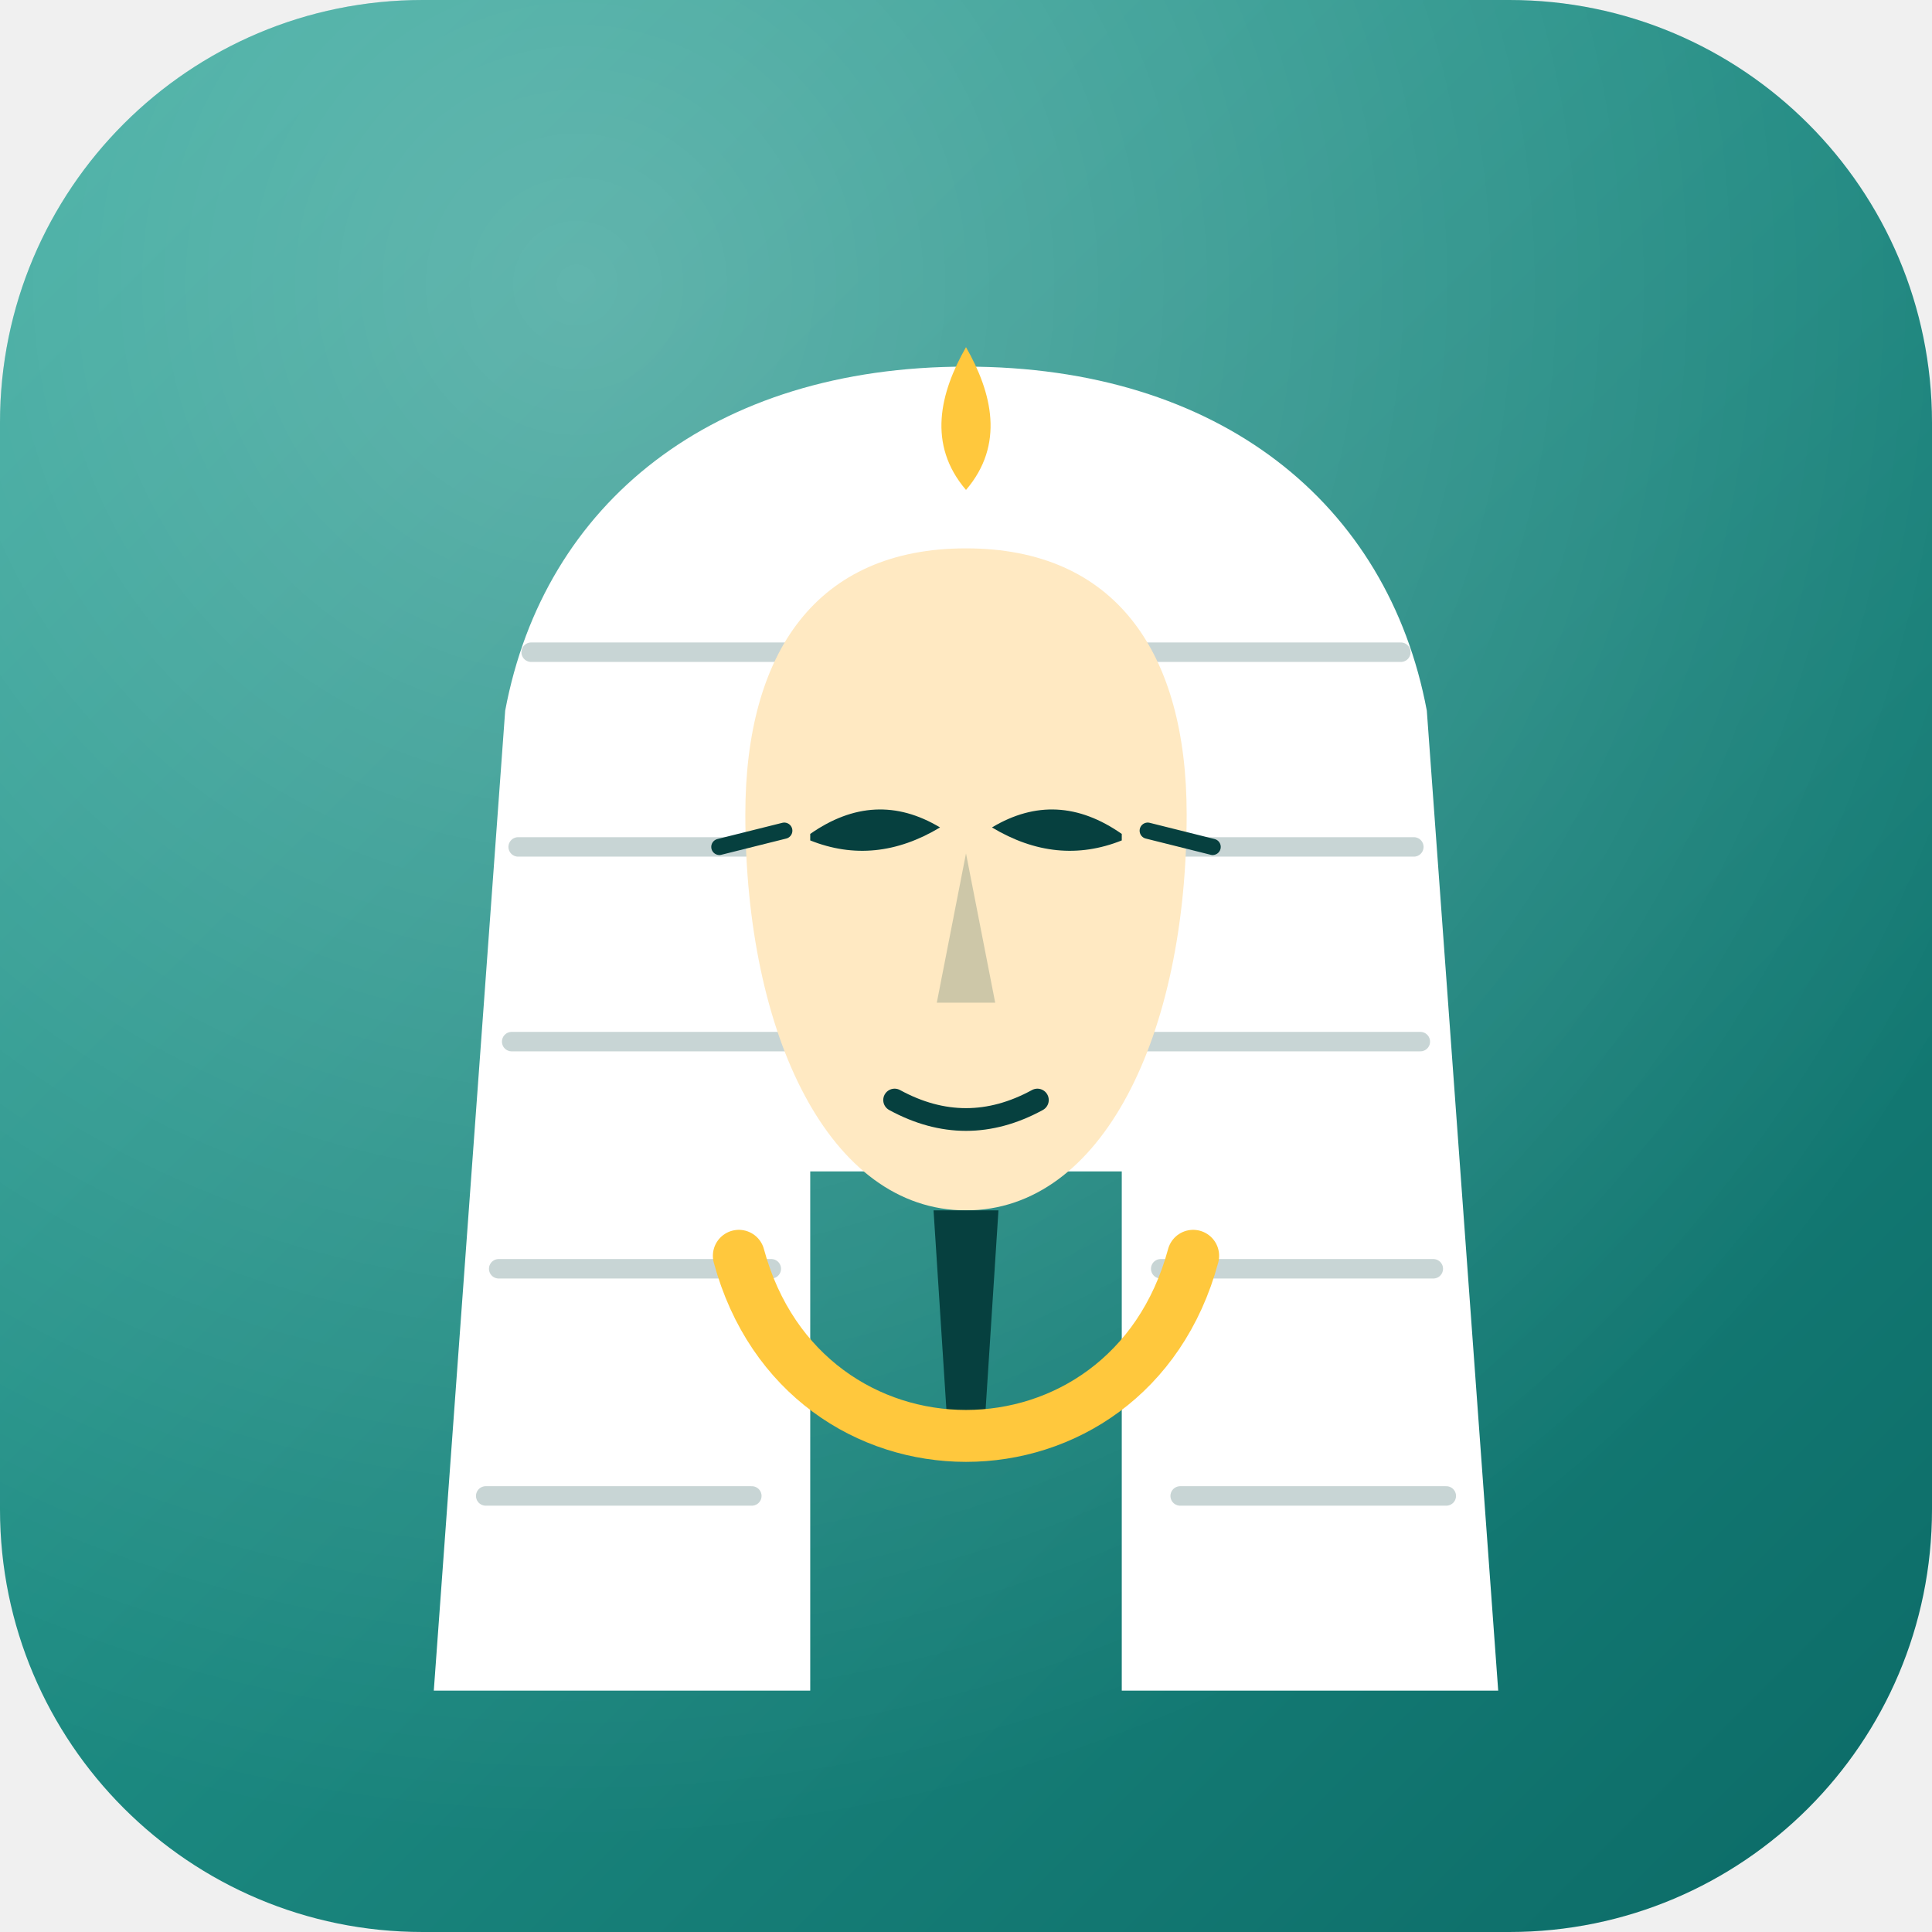
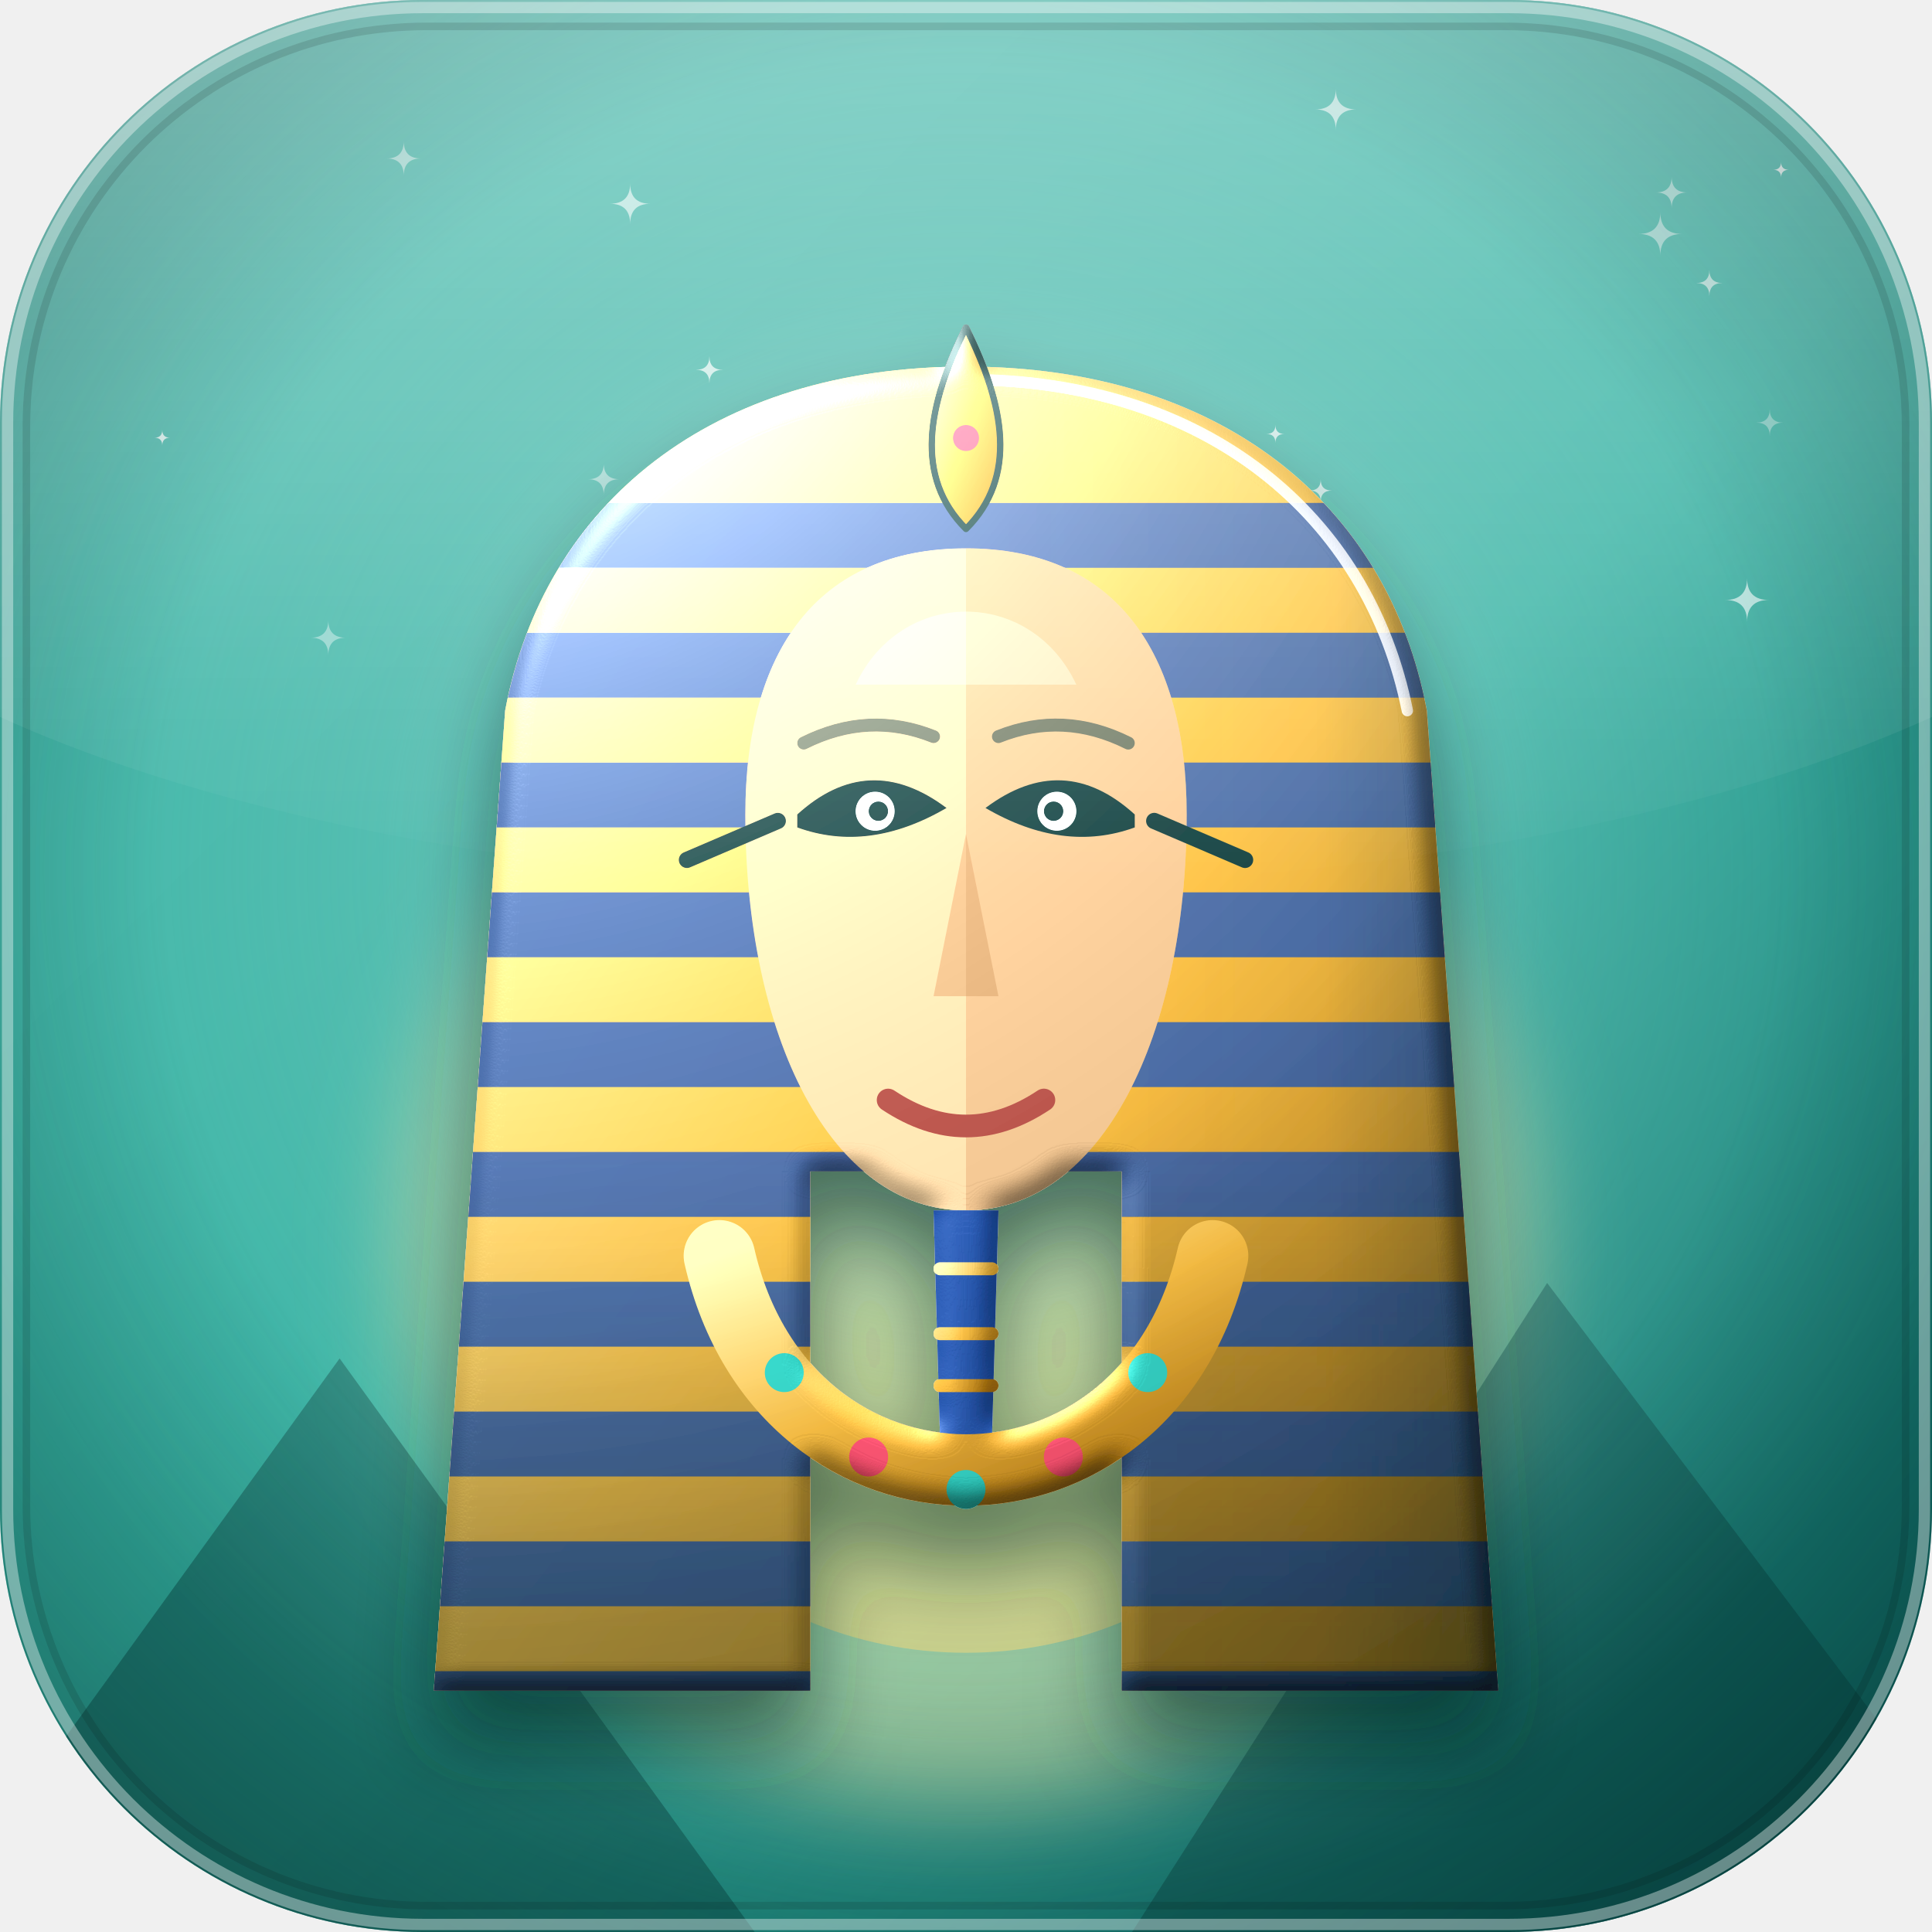
<svg xmlns="http://www.w3.org/2000/svg" viewBox="0 0 512 512" width="512" height="512" role="img" aria-label="Sphinxpoint">
  <defs>
    <linearGradient id="bg" x1="0" y1="0" x2="1" y2="1">
-       <stop offset="0" stop-color="#2BA598" />
-       <stop offset="1" stop-color="#0B6A66" />
+       <stop offset="0" stop-color="#48B9AB" />
+       <stop offset=".55" stop-color="#2FB0A0" />
+       <stop offset="1" stop-color="#0A5D5A" />
    </linearGradient>
-     <radialGradient id="hl" cx=".3" cy=".15" r=".8">
-       <stop offset="0" stop-color="#fff" stop-opacity=".28" />
+     <radialGradient id="aura" cx=".5" cy="0.45" r=".55">
+       <stop offset="0" stop-color="#A1DBD4" stop-opacity=".95" />
+       <stop offset=".55" stop-color="#A1DBD4" stop-opacity=".25" />
+       <stop offset="1" stop-color="#A1DBD4" stop-opacity="0" />
+     </radialGradient>
+     <radialGradient id="vig" cx=".5" cy=".45" r=".75">
+       <stop offset=".55" stop-color="#042A28" stop-opacity="0" />
+       <stop offset="1" stop-color="#042A28" stop-opacity=".6" />
+     </radialGradient>
+     <linearGradient id="fw" gradientUnits="userSpaceOnUse" x1="150" y1="60" x2="360" y2="470">
+       <stop offset="0" stop-color="#FFFFFF" />
+       <stop offset=".5" stop-color="#E2F4F2" />
+       <stop offset="1" stop-color="#ACDFD9" />
+     </linearGradient>
+     <linearGradient id="shH" gradientUnits="userSpaceOnUse" x1="256" y1="0" x2="440" y2="0">
+       <stop offset="0" stop-color="#042A28" stop-opacity="0" />
+       <stop offset=".6" stop-color="#042A28" stop-opacity=".05" />
+       <stop offset="1" stop-color="#042A28" stop-opacity=".38" />
+     </linearGradient>
+     <linearGradient id="shV" gradientUnits="userSpaceOnUse" x1="0" y1="80" x2="0" y2="450">
+       <stop offset="0" stop-color="#042A28" stop-opacity="0" />
+       <stop offset=".6" stop-color="#042A28" stop-opacity="0" />
+       <stop offset="1" stop-color="#042A28" stop-opacity=".3" />
+     </linearGradient>
+     <linearGradient id="gold" x1="0" y1="0" x2="1" y2="1">
+       <stop offset="0" stop-color="#FFF1B0" />
+       <stop offset=".5" stop-color="#F5B93A" />
+       <stop offset="1" stop-color="#B8790A" />
+     </linearGradient>
+     <radialGradient id="eyeG" cx=".4" cy=".35" r=".8">
+       <stop offset="0" stop-color="#FFFBD6" />
+       <stop offset=".35" stop-color="#FFD84A" />
+       <stop offset=".8" stop-color="#FF9A1F" />
+       <stop offset="1" stop-color="#D9560B" />
+     </radialGradient>
+     <linearGradient id="fl" x1="0" y1="1" x2="0" y2="0">
+       <stop offset="0" stop-color="#FFD84A" />
+       <stop offset=".5" stop-color="#FF7A1F" />
+       <stop offset="1" stop-color="#E02F1B" stop-opacity="0" />
+     </linearGradient>
+     <linearGradient id="gloss" x1="0" y1="0" x2="0" y2="1">
+       <stop offset="0" stop-color="#fff" stop-opacity=".34" />
      <stop offset="1" stop-color="#fff" stop-opacity="0" />
-     </radialGradient>
+     </linearGradient>
+     <pattern id="tex" width="4" height="4" patternUnits="userSpaceOnUse" />
+     <filter id="glow" x="-80%" y="-80%" width="260%" height="260%">
+       <feGaussianBlur stdDeviation="6" />
+     </filter>
+     <filter id="blur4" x="-50%" y="-50%" width="200%" height="200%">
+       <feGaussianBlur stdDeviation="4" />
+     </filter>
+     <filter id="blur12" x="-50%" y="-50%" width="200%" height="200%">
+       <feGaussianBlur stdDeviation="12" />
+     </filter>
+     <filter id="sh" x="-20%" y="-20%" width="140%" height="150%">
+       <feDropShadow dx="0" dy="14" stdDeviation="11" flood-color="#042A28" flood-opacity=".6" />
+     </filter>
+     <filter id="bv" x="-5%" y="-5%" width="110%" height="110%" color-interpolation-filters="sRGB">
+       <feGaussianBlur in="SourceAlpha" stdDeviation="3.2" result="b" />
+       <feDiffuseLighting in="b" surfaceScale="6" diffuseConstant="1.5" lighting-color="#fff" result="dl">
+         <fePointLight x="110" y="20" z="300" />
+       </feDiffuseLighting>
+       <feComposite in="dl" in2="SourceAlpha" operator="in" result="dl2" />
+       <feBlend in="SourceGraphic" in2="dl2" mode="multiply" result="lit" />
+       <feSpecularLighting in="b" surfaceScale="6" specularConstant=".75" specularExponent="26" lighting-color="#fff" result="sp">
+         <fePointLight x="110" y="20" z="300" />
+       </feSpecularLighting>
+       <feComposite in="sp" in2="SourceAlpha" operator="in" result="sp2" />
+       <feComposite in="sp2" in2="lit" operator="arithmetic" k1="0" k2="1" k3="1" k4="0" />
+     </filter>
    <clipPath id="c">
      <rect width="512" height="512" rx="112" />
    </clipPath>
  </defs>
  <g clip-path="url(#c)">
    <rect width="512" height="512" fill="url(#bg)" />
-     <rect width="512" height="512" fill="url(#hl)" />
-     <g transform="translate(256 264) scale(0.86) translate(-256 -256)" stroke-linejoin="round" stroke-linecap="round">
-       <path d="M256 62 C334 62 386 104 398 168 L420 470 L304 470 L304 310 L208 310 L208 470 L92 470 L114 168 C126 104 178 62 256 62Z" fill="#FFFFFF" />
-       <g stroke="#06403F" stroke-width="6" opacity=".22">
-         <path d="M122 150 H390 M118 210 H394 M116 270 H396 M112 340 H196 M316 340 H400 M108 410 H190 M322 410 H404" />
+     <circle cx="256" cy="330" r="150" fill="#FFE9A0" opacity=".5" filter="url(#blur12)" />
+     <circle cx="256" cy="330" r="108" fill="#FFD66B" opacity=".55" />
+     <path d="M-20 512 L90 360 L200 512Z M300 512 L410 340 L540 512Z" fill="#06403F" opacity=".45" />
+     <path d="M472 42.9 Q472 45 474.1 45 Q472 45 472 47.1 Q472 45 469.9 45 Q472 45 472 42.9Z" fill="#fff" opacity="0.9" />
+     <path d="M107 37.4 Q107 42 111.6 42 Q107 42 107 46.6 Q107 42 102.4 42 Q107 42 107 37.4Z" fill="#fff" opacity="0.54" />
+     <path d="M440 56.2 Q440 62 445.8 62 Q440 62 440 67.8 Q440 62 434.2 62 Q440 62 440 56.2Z" fill="#fff" opacity="0.53" />
+     <path d="M304 183.3 Q304 188 308.7 188 Q304 188 304 192.7 Q304 188 299.3 188 Q304 188 304 183.3Z" fill="#fff" opacity="0.86" />
+     <path d="M354 23.5 Q354 29 359.5 29 Q354 29 354 34.5 Q354 29 348.5 29 Q354 29 354 23.5Z" fill="#fff" opacity="0.67" />
+     <path d="M167 48.6 Q167 54 172.4 54 Q167 54 167 59.4 Q167 54 161.6 54 Q167 54 167 48.6Z" fill="#fff" opacity="0.67" />
+     <path d="M463 153.2 Q463 159 468.8 159 Q463 159 463 164.8 Q463 159 457.2 159 Q463 159 463 153.2Z" fill="#fff" opacity="0.66" />
+     <path d="M350 127.0 Q350 130 353.0 130 Q350 130 350 133.0 Q350 130 347.0 130 Q350 130 350 127.0Z" fill="#fff" opacity="0.88" />
+     <path d="M167 155.2 Q167 161 172.8 161 Q167 161 167 166.8 Q167 161 161.2 161 Q167 161 167 155.2Z" fill="#fff" opacity="0.71" />
+     <path d="M87 164.3 Q87 169 91.7 169 Q87 169 87 173.7 Q87 169 82.3 169 Q87 169 87 164.3Z" fill="#fff" opacity="0.45" />
+     <path d="M43 113.9 Q43 116 45.1 116 Q43 116 43 118.1 Q43 116 40.9 116 Q43 116 43 113.9Z" fill="#fff" opacity="0.86" />
+     <path d="M259 109.4 Q259 113 262.6 113 Q259 113 259 116.6 Q259 113 255.4 113 Q259 113 259 109.4Z" fill="#fff" opacity="0.71" />
+     <path d="M453 71.5 Q453 75 456.5 75 Q453 75 453 78.5 Q453 75 449.5 75 Q453 75 453 71.5Z" fill="#fff" opacity="0.67" />
+     <path d="M160 122.8 Q160 127 164.2 127 Q160 127 160 131.2 Q160 127 155.8 127 Q160 127 160 122.8Z" fill="#fff" opacity="0.59" />
+     <path d="M338 112.6 Q338 115 340.4 115 Q338 115 338 117.4 Q338 115 335.6 115 Q338 115 338 112.6Z" fill="#fff" opacity="0.9" />
+     <path d="M188 94.4 Q188 98 191.6 98 Q188 98 188 101.6 Q188 98 184.4 98 Q188 98 188 94.4Z" fill="#fff" opacity="0.86" />
+     <path d="M469 108.4 Q469 112 472.6 112 Q469 112 469 115.6 Q469 112 465.4 112 Q469 112 469 108.4Z" fill="#fff" opacity="0.4" />
+     <path d="M443 46.8 Q443 51 447.2 51 Q443 51 443 55.2 Q443 51 438.8 51 Q443 51 443 46.8Z" fill="#fff" opacity="0.54" />
+     <rect width="512" height="512" fill="url(#aura)" />
+     <rect width="512" height="512" fill="url(#vig)" />
+     <g filter="url(#sh)">
+       <g filter="url(#bv)">
+         <g transform="translate(256 264) scale(0.86) translate(-256 -256)" stroke-linejoin="round" stroke-linecap="round">
+           <clipPath id="nm">
+             <path d="M256 62 C334 62 386 104 398 168 L420 470 L304 470 L304 310 L208 310 L208 470 L92 470 L114 168 C126 104 178 62 256 62Z" />
+           </clipPath>
+           <path d="M256 62 C334 62 386 104 398 168 L420 470 L304 470 L304 310 L208 310 L208 470 L92 470 L114 168 C126 104 178 62 256 62Z" fill="url(#gold)" />
+           <g clip-path="url(#nm)">
+             <rect x="80" y="104" width="352" height="20" fill="#1E4FA8" opacity=".85" />
+             <rect x="80" y="144" width="352" height="20" fill="#1E4FA8" opacity=".85" />
+             <rect x="80" y="184" width="352" height="20" fill="#1E4FA8" opacity=".85" />
+             <rect x="80" y="224" width="352" height="20" fill="#1E4FA8" opacity=".85" />
+             <rect x="80" y="264" width="352" height="20" fill="#1E4FA8" opacity=".85" />
+             <rect x="80" y="304" width="352" height="20" fill="#1E4FA8" opacity=".85" />
+             <rect x="80" y="344" width="352" height="20" fill="#1E4FA8" opacity=".85" />
+             <rect x="80" y="384" width="352" height="20" fill="#1E4FA8" opacity=".85" />
+             <rect x="80" y="424" width="352" height="20" fill="#1E4FA8" opacity=".85" />
+             <rect x="80" y="464" width="352" height="20" fill="#1E4FA8" opacity=".85" />
+           </g>
+           <path d="M256 62 C334 62 386 104 398 168 L420 470 L304 470 L304 310 L208 310 L208 470 L92 470 L114 168 C126 104 178 62 256 62Z" fill="url(#shH)" />
+           <path d="M256 62 C334 62 386 104 398 168 L420 470 L304 470 L304 310 L208 310 L208 470 L92 470 L114 168 C126 104 178 62 256 62Z" fill="url(#shV)" />
+           <path d="M256 66 C330 66 380 108 392 168" fill="none" stroke="#fff" stroke-opacity="0.8" stroke-width="3.5" />
+           <path d="M256 118 C302 118 324 150 324 200 C324 268 298 322 256 322 C214 322 188 268 188 200 C188 150 210 118 256 118Z" fill="#F7D3A0" />
+           <path d="M256 118 C302 118 324 150 324 200 C324 268 298 322 256 322Z" fill="#B9804A" opacity=".35" />
+           <path d="M222 160 C236 130 276 130 290 160" fill="#fff" opacity=".25" />
+           <path d="M204 200 Q226 180 250 198 Q226 212 204 204Z M308 200 Q286 180 262 198 Q286 212 308 204Z" fill="#04302F" />
+           <circle cx="228" cy="199" r="6" fill="#fff" />
+           <circle cx="284" cy="199" r="6" fill="#fff" />
+           <circle cx="229" cy="199" r="3" fill="#04302F" />
+           <circle cx="283" cy="199" r="3" fill="#04302F" />
+           <path d="M198 202 L170 214 M314 202 L342 214" fill="none" stroke="#04302F" stroke-width="5" stroke-opacity="1" />
+           <path d="M206 178 Q226 168 246 176 M306 178 Q286 168 266 176" fill="none" stroke="#04302F" stroke-width="4" stroke-opacity="0.6" />
+           <path d="M256 206 L246 256 L266 256Z" fill="#B9804A" opacity=".45" />
+           <path d="M232 288 Q256 304 280 288" fill="none" stroke="#A8433A" stroke-width="7" stroke-opacity="1" />
+           <path d="M246 322 H266 L264 392 H248Z" fill="#1E4FA8" />
+           <path d="M248 340 H264 M248 360 H264 M248 376 H264" stroke="url(#gold)" stroke-width="4" />
+           <path d="M256 112 C240 96 244 74 256 50 C268 74 272 96 256 112Z" fill="url(#gold)" stroke="#04302F" stroke-width="2" />
+           <circle cx="256" cy="84" r="4" fill="#FF4D6D" />
+           <path d="M180 336 C200 424 312 424 332 336" stroke="url(#gold)" stroke-width="22" fill="none" />
+           <circle cx="200" cy="372" r="6" fill="#2BD1C3" />
+           <circle cx="226" cy="398" r="6" fill="#FF4D6D" />
+           <circle cx="256" cy="408" r="6" fill="#2BD1C3" />
+           <circle cx="286" cy="398" r="6" fill="#FF4D6D" />
+           <circle cx="312" cy="372" r="6" fill="#2BD1C3" />
+         </g>
      </g>
-       <path d="M256 118 C302 118 324 150 324 200 C324 268 298 322 256 322 C214 322 188 268 188 200 C188 150 210 118 256 118Z" fill="#FFE9C2" />
-       <path d="M208 206 Q228 192 248 204 Q228 216 208 208Z M304 206 Q284 192 264 204 Q284 216 304 208Z" fill="#06403F" />
-       <path d="M200 205 L180 210 M312 205 L332 210" stroke="#06403F" stroke-width="5" />
-       <path d="M256 212 L247 258 L265 258Z" fill="#06403F" opacity=".2" />
-       <path d="M234 288 Q256 300 278 288" stroke="#06403F" stroke-width="7" fill="none" />
-       <path d="M246 322 H266 L262 384 H250Z" fill="#06403F" />
-       <path d="M256 100 C244 86 248 70 256 56 C264 70 268 86 256 100Z" fill="#FFC83D" />
-       <path d="M186 336 C206 410 306 410 326 336" stroke="#FFC83D" stroke-width="16" fill="none" />
    </g>
+     <path d="M0 0 H512 V190 C380 250 132 250 0 190Z" fill="url(#gloss)" />
+     <rect x="2" y="2" width="508" height="508" rx="110" fill="none" stroke="#fff" stroke-opacity=".38" stroke-width="3" />
+     <rect x="7" y="7" width="498" height="498" rx="106" fill="none" stroke="#000" stroke-opacity=".12" stroke-width="2" />
  </g>
</svg>
